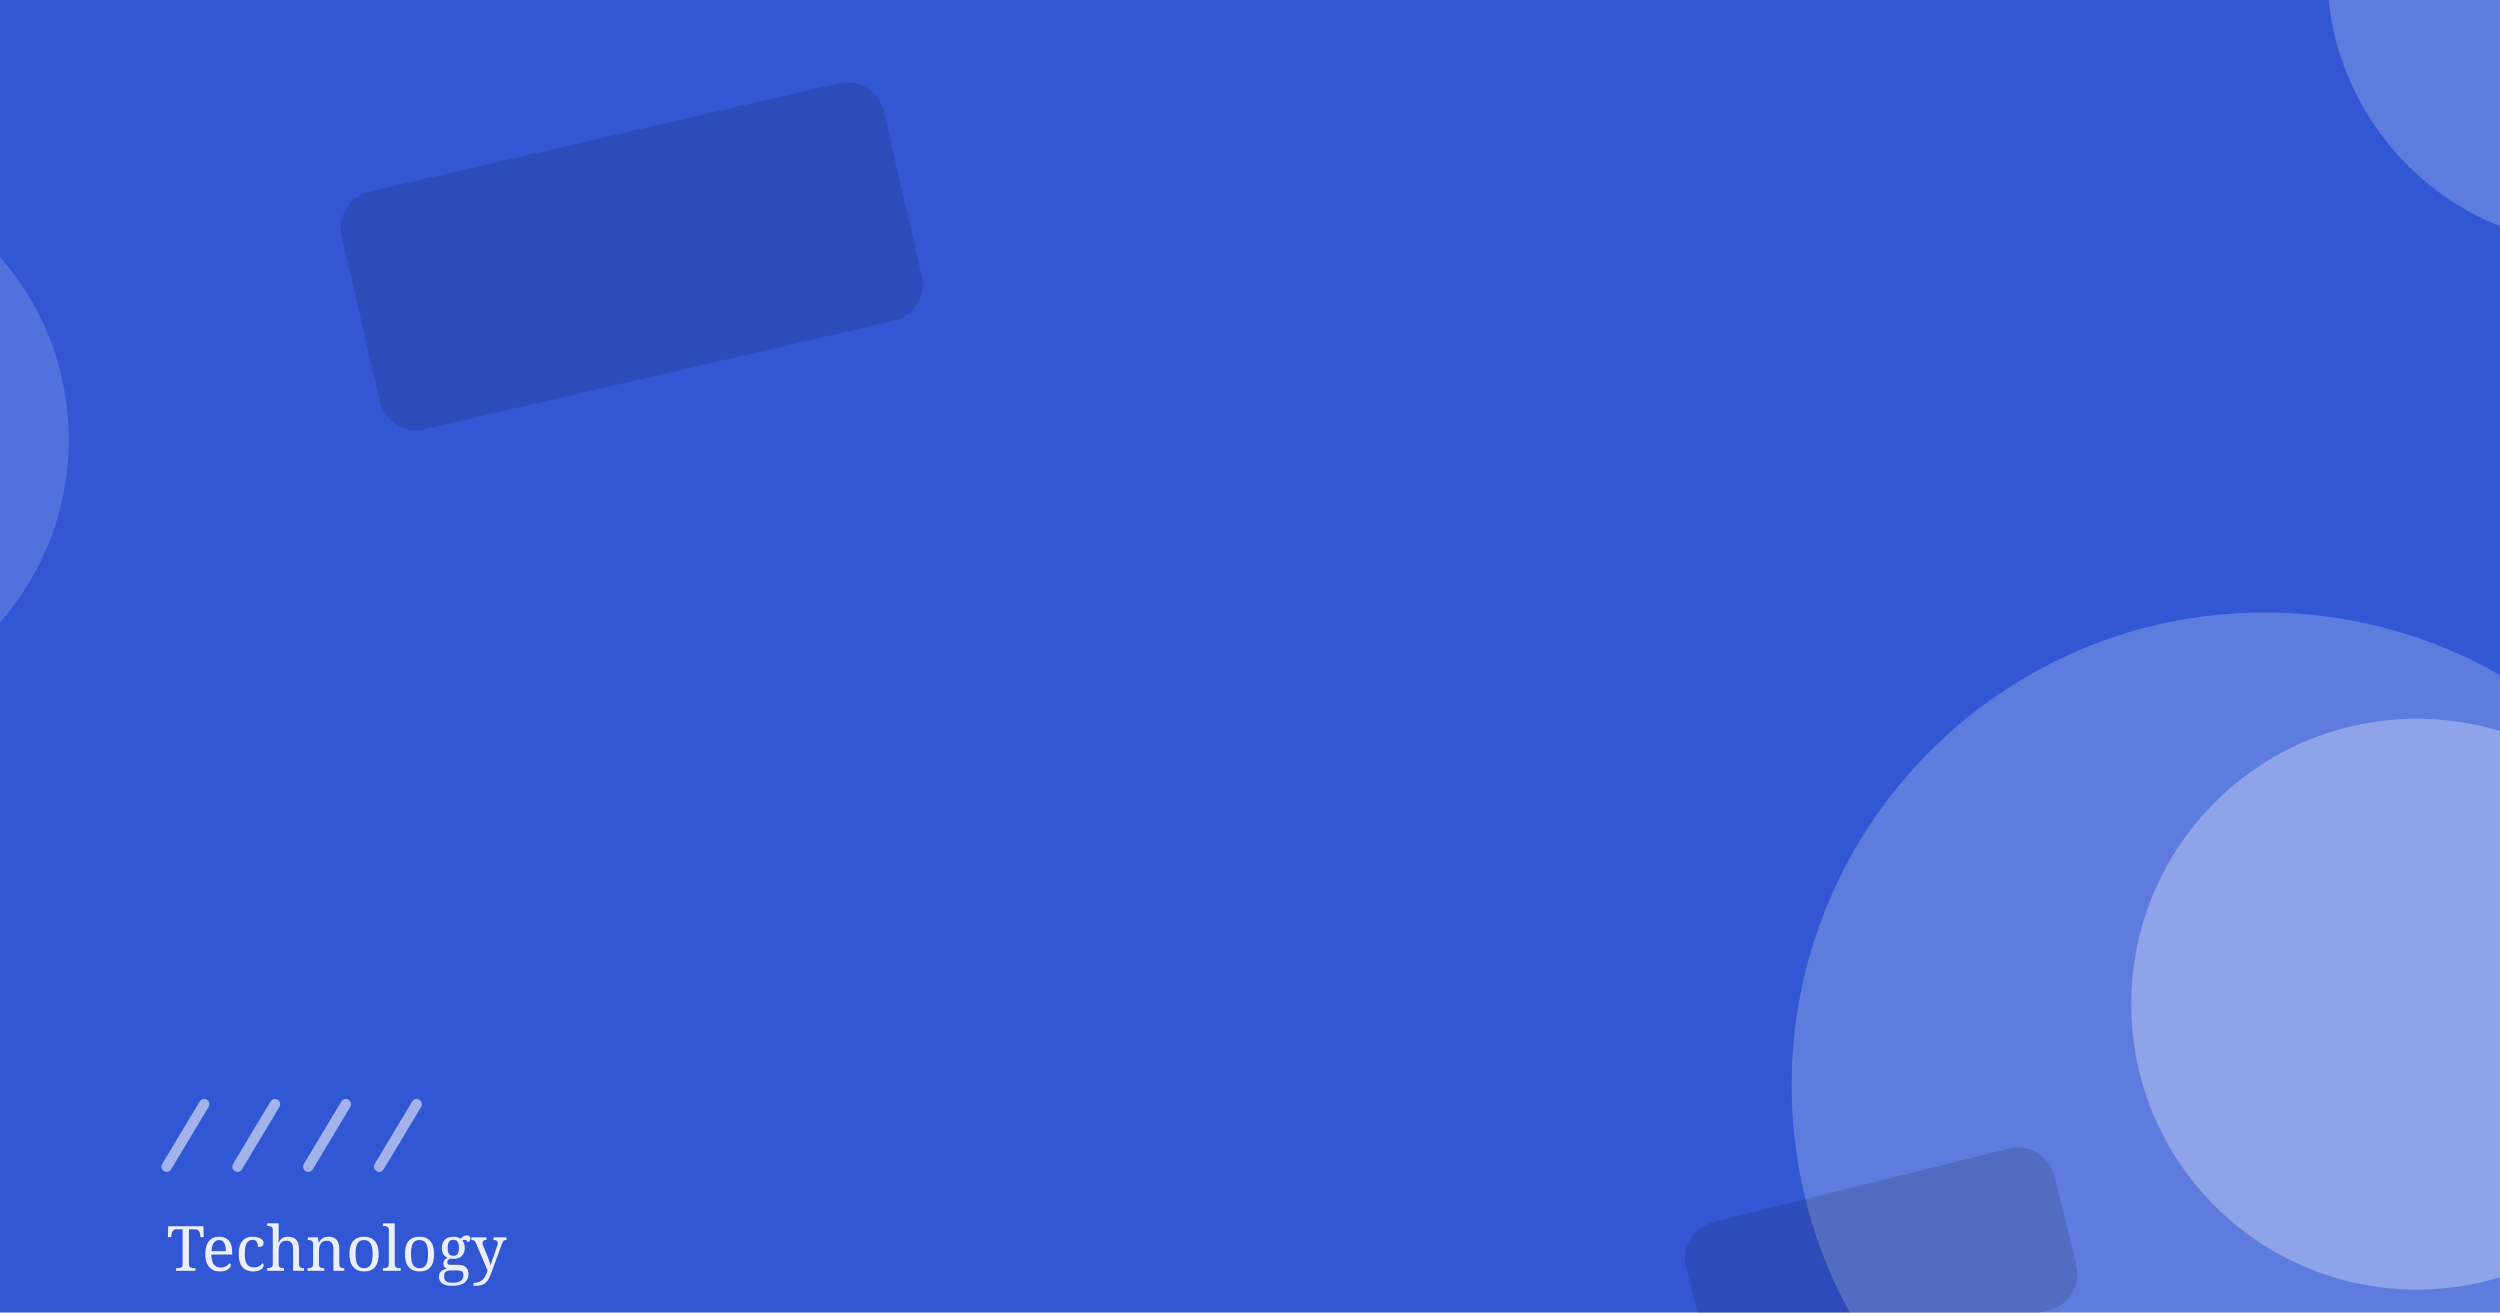
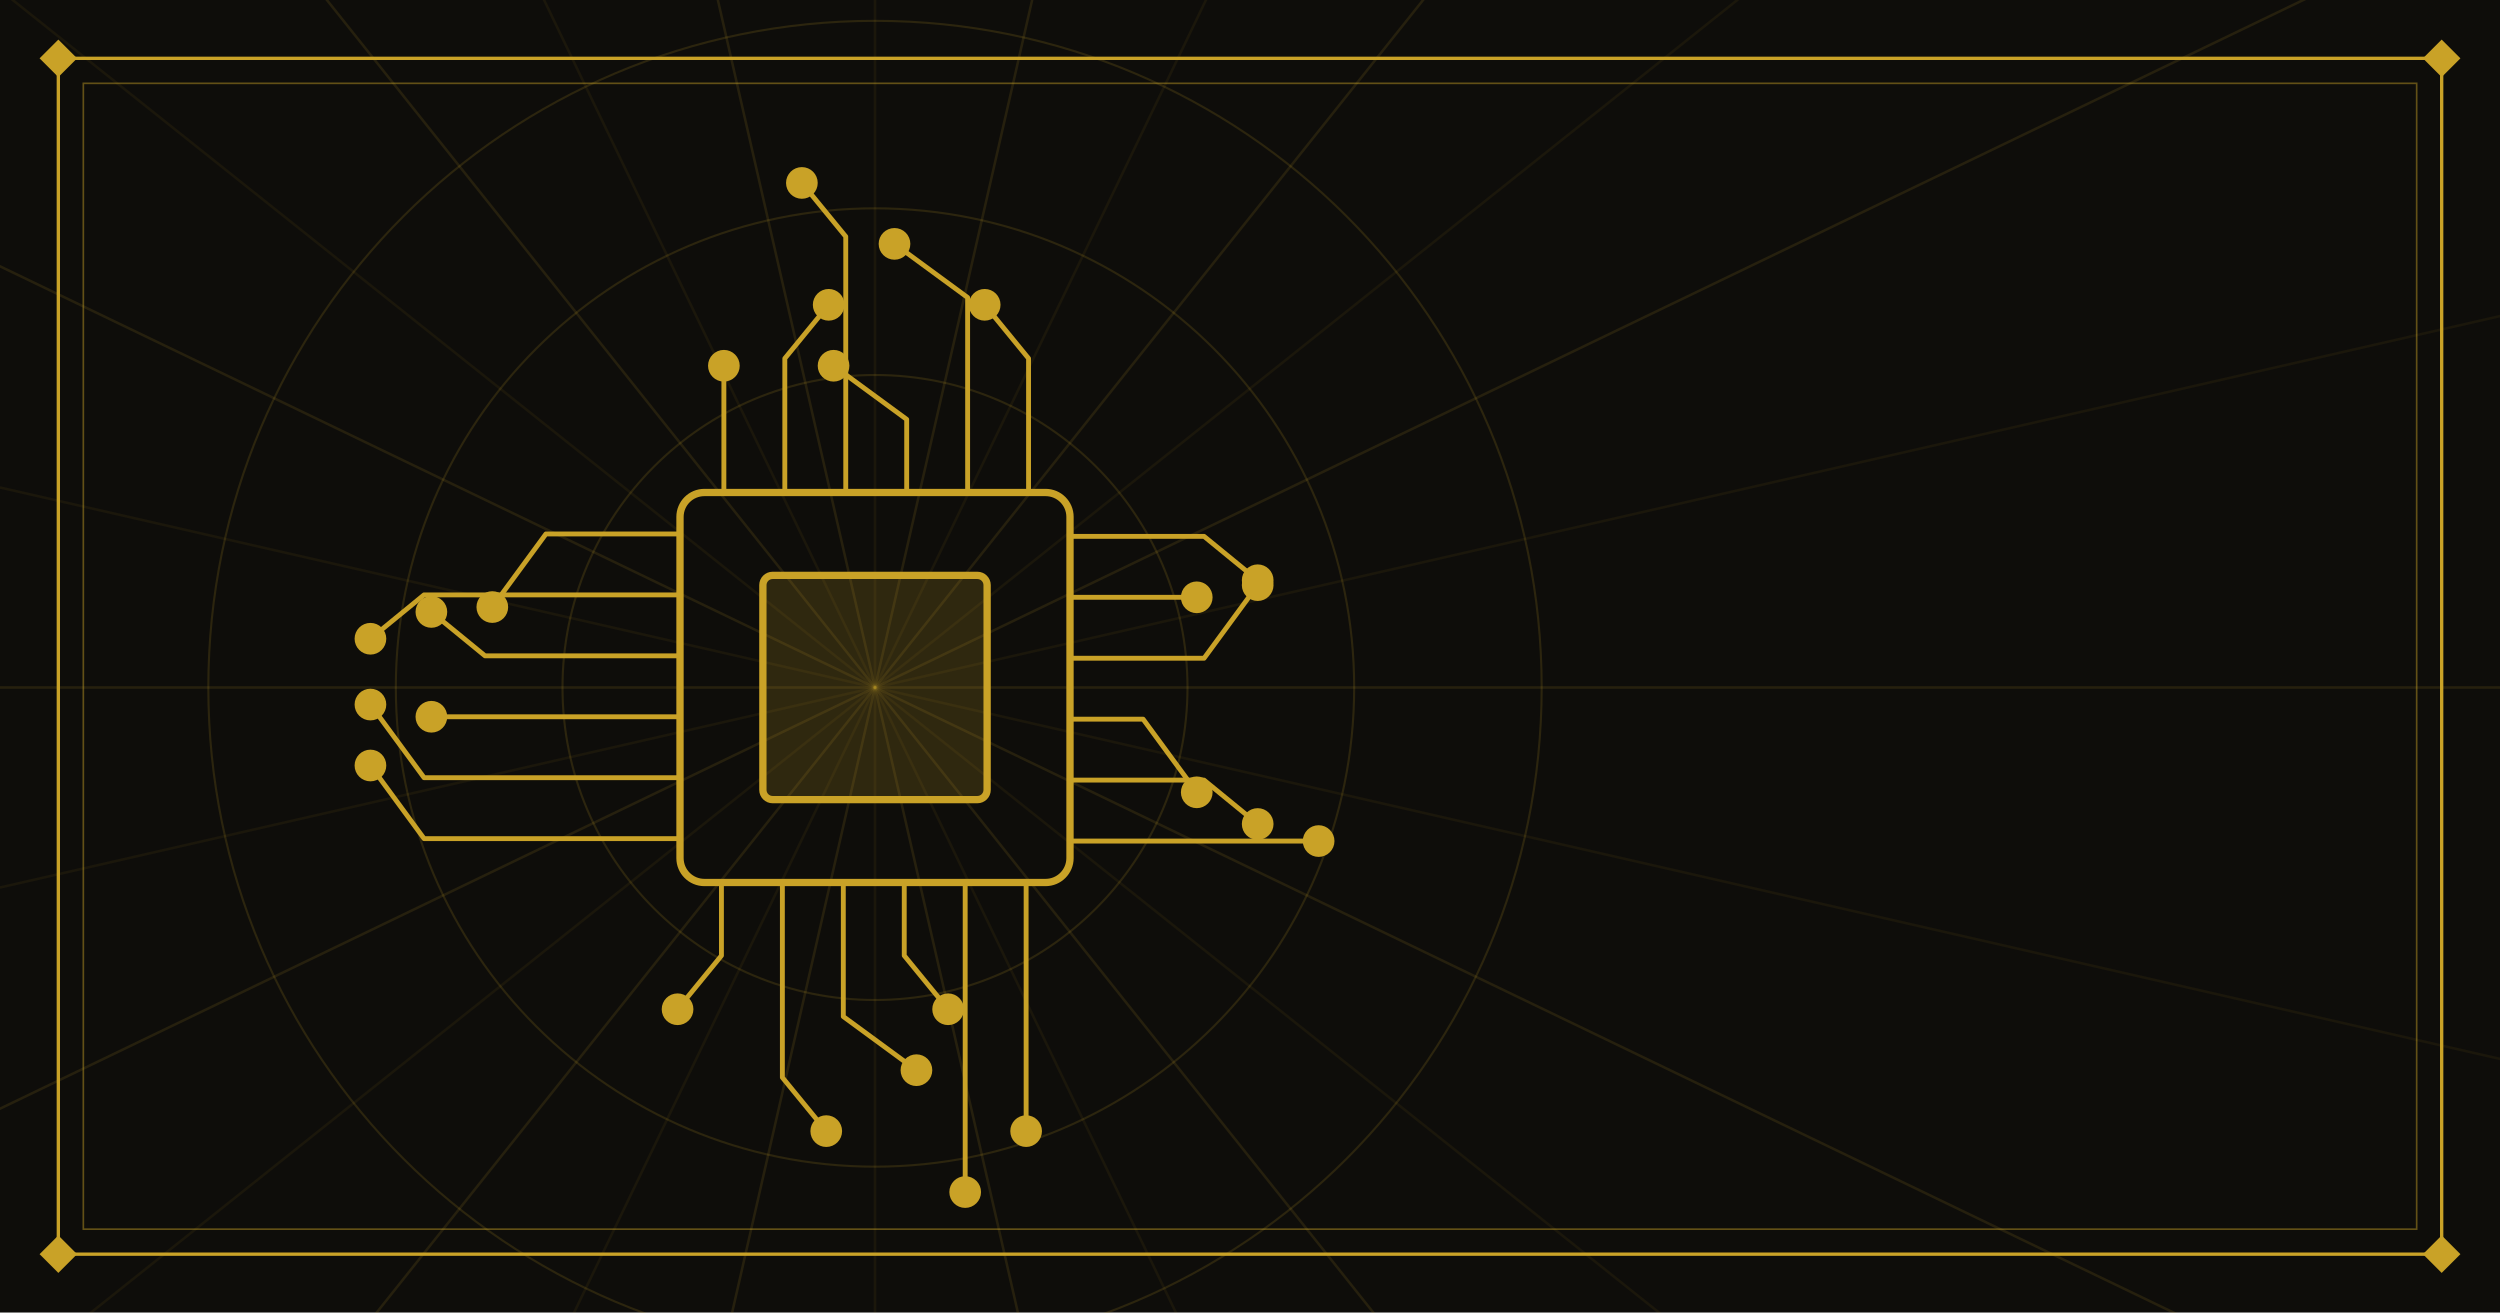
<svg xmlns="http://www.w3.org/2000/svg" viewBox="0 0 1200 630" width="1200" height="630">
-   <rect width="1200" height="630" fill="#3157D5" />
-   <rect x="1265" y="318" width="229" height="100" rx="18" transform="rotate(35 1265 318)" fill="#0b1020" fill-opacity="0.15" />
-   <rect x="160" y="96" width="267" height="117" rx="18" transform="rotate(-13 160 96)" fill="#0b1020" fill-opacity="0.15" />
-   <circle cx="1160" cy="482" r="137" fill="#ffffff" fill-opacity="0.3" />
-   <circle cx="-100" cy="211" r="133" fill="#ffffff" fill-opacity="0.16" />
-   <circle cx="1087" cy="521" r="227" fill="#ffffff" fill-opacity="0.22" />
-   <rect x="805" y="591" width="182" height="80" rx="18" transform="rotate(-14 805 591)" fill="#0b1020" fill-opacity="0.15" />
-   <circle cx="1249" cy="-14" r="132" fill="#ffffff" fill-opacity="0.22" />
-   <line x1="80" y1="560" x2="98" y2="530" stroke="#ffffff" stroke-opacity="0.55" stroke-width="5" stroke-linecap="round" />
-   <line x1="114" y1="560" x2="132" y2="530" stroke="#ffffff" stroke-opacity="0.55" stroke-width="5" stroke-linecap="round" />
-   <line x1="148" y1="560" x2="166" y2="530" stroke="#ffffff" stroke-opacity="0.55" stroke-width="5" stroke-linecap="round" />
-   <line x1="182" y1="560" x2="200" y2="530" stroke="#ffffff" stroke-opacity="0.55" stroke-width="5" stroke-linecap="round" />
-   <text x="80" y="610" font-family="Georgia, serif" font-size="30" fill="#ffffff" fill-opacity="0.9">Technology</text>
+   <rect width="1200" height="630" fill="#0E0D0A" />
+   <line x1="420" y1="330" x2="1820" y2="330" stroke="#C9A227" stroke-opacity="0.13" stroke-width="1.2" />
+   <line x1="420" y1="330" x2="1785" y2="642" stroke="#C9A227" stroke-opacity="0.07" stroke-width="1.2" />
+   <line x1="420" y1="330" x2="1681" y2="937" stroke="#C9A227" stroke-opacity="0.13" stroke-width="1.2" />
+   <line x1="420" y1="330" x2="1515" y2="1203" stroke="#C9A227" stroke-opacity="0.07" stroke-width="1.2" />
+   <line x1="420" y1="330" x2="1293" y2="1425" stroke="#C9A227" stroke-opacity="0.13" stroke-width="1.2" />
+   <line x1="420" y1="330" x2="1027" y2="1591" stroke="#C9A227" stroke-opacity="0.07" stroke-width="1.2" />
+   <line x1="420" y1="330" x2="732" y2="1695" stroke="#C9A227" stroke-opacity="0.13" stroke-width="1.2" />
+   <line x1="420" y1="330" x2="420" y2="1730" stroke="#C9A227" stroke-opacity="0.07" stroke-width="1.2" />
+   <line x1="420" y1="330" x2="108" y2="1695" stroke="#C9A227" stroke-opacity="0.13" stroke-width="1.2" />
+   <line x1="420" y1="330" x2="-187" y2="1591" stroke="#C9A227" stroke-opacity="0.07" stroke-width="1.2" />
+   <line x1="420" y1="330" x2="-453" y2="1425" stroke="#C9A227" stroke-opacity="0.13" stroke-width="1.2" />
+   <line x1="420" y1="330" x2="-675" y2="1203" stroke="#C9A227" stroke-opacity="0.07" stroke-width="1.2" />
+   <line x1="420" y1="330" x2="-841" y2="937" stroke="#C9A227" stroke-opacity="0.13" stroke-width="1.2" />
+   <line x1="420" y1="330" x2="-945" y2="642" stroke="#C9A227" stroke-opacity="0.07" stroke-width="1.2" />
+   <line x1="420" y1="330" x2="-980" y2="330" stroke="#C9A227" stroke-opacity="0.13" stroke-width="1.2" />
+   <line x1="420" y1="330" x2="-945" y2="18" stroke="#C9A227" stroke-opacity="0.07" stroke-width="1.2" />
+   <line x1="420" y1="330" x2="-841" y2="-277" stroke="#C9A227" stroke-opacity="0.13" stroke-width="1.2" />
+   <line x1="420" y1="330" x2="-675" y2="-543" stroke="#C9A227" stroke-opacity="0.07" stroke-width="1.2" />
+   <line x1="420" y1="330" x2="-453" y2="-765" stroke="#C9A227" stroke-opacity="0.13" stroke-width="1.2" />
+   <line x1="420" y1="330" x2="-187" y2="-931" stroke="#C9A227" stroke-opacity="0.07" stroke-width="1.2" />
+   <line x1="420" y1="330" x2="108" y2="-1035" stroke="#C9A227" stroke-opacity="0.13" stroke-width="1.2" />
+   <line x1="420" y1="330" x2="420" y2="-1070" stroke="#C9A227" stroke-opacity="0.07" stroke-width="1.2" />
+   <line x1="420" y1="330" x2="732" y2="-1035" stroke="#C9A227" stroke-opacity="0.13" stroke-width="1.2" />
+   <line x1="420" y1="330" x2="1027" y2="-931" stroke="#C9A227" stroke-opacity="0.07" stroke-width="1.2" />
+   <line x1="420" y1="330" x2="1293" y2="-765" stroke="#C9A227" stroke-opacity="0.13" stroke-width="1.2" />
+   <line x1="420" y1="330" x2="1515" y2="-543" stroke="#C9A227" stroke-opacity="0.07" stroke-width="1.2" />
+   <line x1="420" y1="330" x2="1681" y2="-277" stroke="#C9A227" stroke-opacity="0.13" stroke-width="1.2" />
+   <line x1="420" y1="330" x2="1785" y2="18" stroke="#C9A227" stroke-opacity="0.07" stroke-width="1.2" />
+   <circle cx="420" cy="330" r="150" fill="none" stroke="#C9A227" stroke-opacity="0.16" stroke-width="1" />
+   <circle cx="420" cy="330" r="230" fill="none" stroke="#C9A227" stroke-opacity="0.16" stroke-width="1" />
+   <circle cx="420" cy="330" r="320" fill="none" stroke="#C9A227" stroke-opacity="0.16" stroke-width="1" />
+   <rect x="28" y="28" width="1144" height="574" fill="none" stroke="#C9A227" stroke-width="1.6" />
+   <rect x="40" y="40" width="1120" height="550" fill="none" stroke="#C9A227" stroke-opacity="0.45" stroke-width="0.8" />
+   <path d="M28 19 L37 28 L28 37 L19 28 Z" fill="#C9A227" />
+   <path d="M1172 19 L1181 28 L1172 37 L1163 28 Z" fill="#C9A227" />
+   <path d="M28 593 L37 602 L28 611 L19 602 Z" fill="#C9A227" />
+   <path d="M1172 593 L1181 602 L1172 611 L1163 602 Z" fill="#C9A227" />
+   <g transform="translate(420 330) rotate(0) scale(1.17)" fill="none" stroke="#C9A227" stroke-width="3" stroke-linecap="round" stroke-linejoin="round">
+     <rect x="-80" y="-80" width="160" height="160" rx="10" />
+     <rect x="-46" y="-46" width="92" height="92" rx="4" fill="#C9A227" fill-opacity="0.18" />
+     <polyline points="80,-62 135,-62 157,-44" stroke-width="2" />
+     <circle cx="157" cy="-44" r="5" fill="#C9A227" />
+     <polyline points="80,-37 110,-37 132,-37" stroke-width="2" />
+     <circle cx="132" cy="-37" r="5" fill="#C9A227" />
+     <polyline points="80,-12 135,-12 157,-42" stroke-width="2" />
+     <circle cx="157" cy="-42" r="5" fill="#C9A227" />
+     <polyline points="80,13 110,13 132,43" stroke-width="2" />
+     <circle cx="132" cy="43" r="5" fill="#C9A227" />
+     <polyline points="80,38 135,38 157,56" stroke-width="2" />
+     <circle cx="157" cy="56" r="5" fill="#C9A227" />
+     <polyline points="80,63 160,63 182,63" stroke-width="2" />
+     <circle cx="182" cy="63" r="5" fill="#C9A227" />
+     <polyline points="62,80 62,160 62,182" stroke-width="2" />
+     <circle cx="62" cy="182" r="5" fill="#C9A227" />
+     <polyline points="37,80 37,185 37,207" stroke-width="2" />
+     <circle cx="37" cy="207" r="5" fill="#C9A227" />
+     <polyline points="12,80 12,110 30,132" stroke-width="2" />
+     <circle cx="30" cy="132" r="5" fill="#C9A227" />
+     <polyline points="-13,80 -13,135 17,157" stroke-width="2" />
+     <circle cx="17" cy="157" r="5" fill="#C9A227" />
+     <polyline points="-38,80 -38,160 -20,182" stroke-width="2" />
+     <circle cx="-20" cy="182" r="5" fill="#C9A227" />
+     <polyline points="-63,80 -63,110 -81,132" stroke-width="2" />
+     <circle cx="-81" cy="132" r="5" fill="#C9A227" />
+     <polyline points="-80,62 -185,62 -207,32" stroke-width="2" />
+     <circle cx="-207" cy="32" r="5" fill="#C9A227" />
+     <polyline points="-80,37 -185,37 -207,7" stroke-width="2" />
+     <circle cx="-207" cy="7" r="5" fill="#C9A227" />
+     <polyline points="-80,12 -160,12 -182,12" stroke-width="2" />
+     <circle cx="-182" cy="12" r="5" fill="#C9A227" />
+     <polyline points="-80,-13 -160,-13 -182,-31" stroke-width="2" />
+     <circle cx="-182" cy="-31" r="5" fill="#C9A227" />
+     <polyline points="-80,-38 -185,-38 -207,-20" stroke-width="2" />
+     <circle cx="-207" cy="-20" r="5" fill="#C9A227" />
+     <polyline points="-80,-63 -135,-63 -157,-33" stroke-width="2" />
+     <circle cx="-157" cy="-33" r="5" fill="#C9A227" />
+     <polyline points="-62,-80 -62,-110 -62,-132" stroke-width="2" />
+     <circle cx="-62" cy="-132" r="5" fill="#C9A227" />
+     <polyline points="-37,-80 -37,-135 -19,-157" stroke-width="2" />
+     <circle cx="-19" cy="-157" r="5" fill="#C9A227" />
+     <polyline points="-12,-80 -12,-185 -30,-207" stroke-width="2" />
+     <circle cx="-30" cy="-207" r="5" fill="#C9A227" />
+     <polyline points="13,-80 13,-110 -17,-132" stroke-width="2" />
+     <circle cx="-17" cy="-132" r="5" fill="#C9A227" />
+     <polyline points="38,-80 38,-160 8,-182" stroke-width="2" />
+     <circle cx="8" cy="-182" r="5" fill="#C9A227" />
+     <polyline points="63,-80 63,-135 45,-157" stroke-width="2" />
+     <circle cx="45" cy="-157" r="5" fill="#C9A227" />
+   </g>
</svg>
